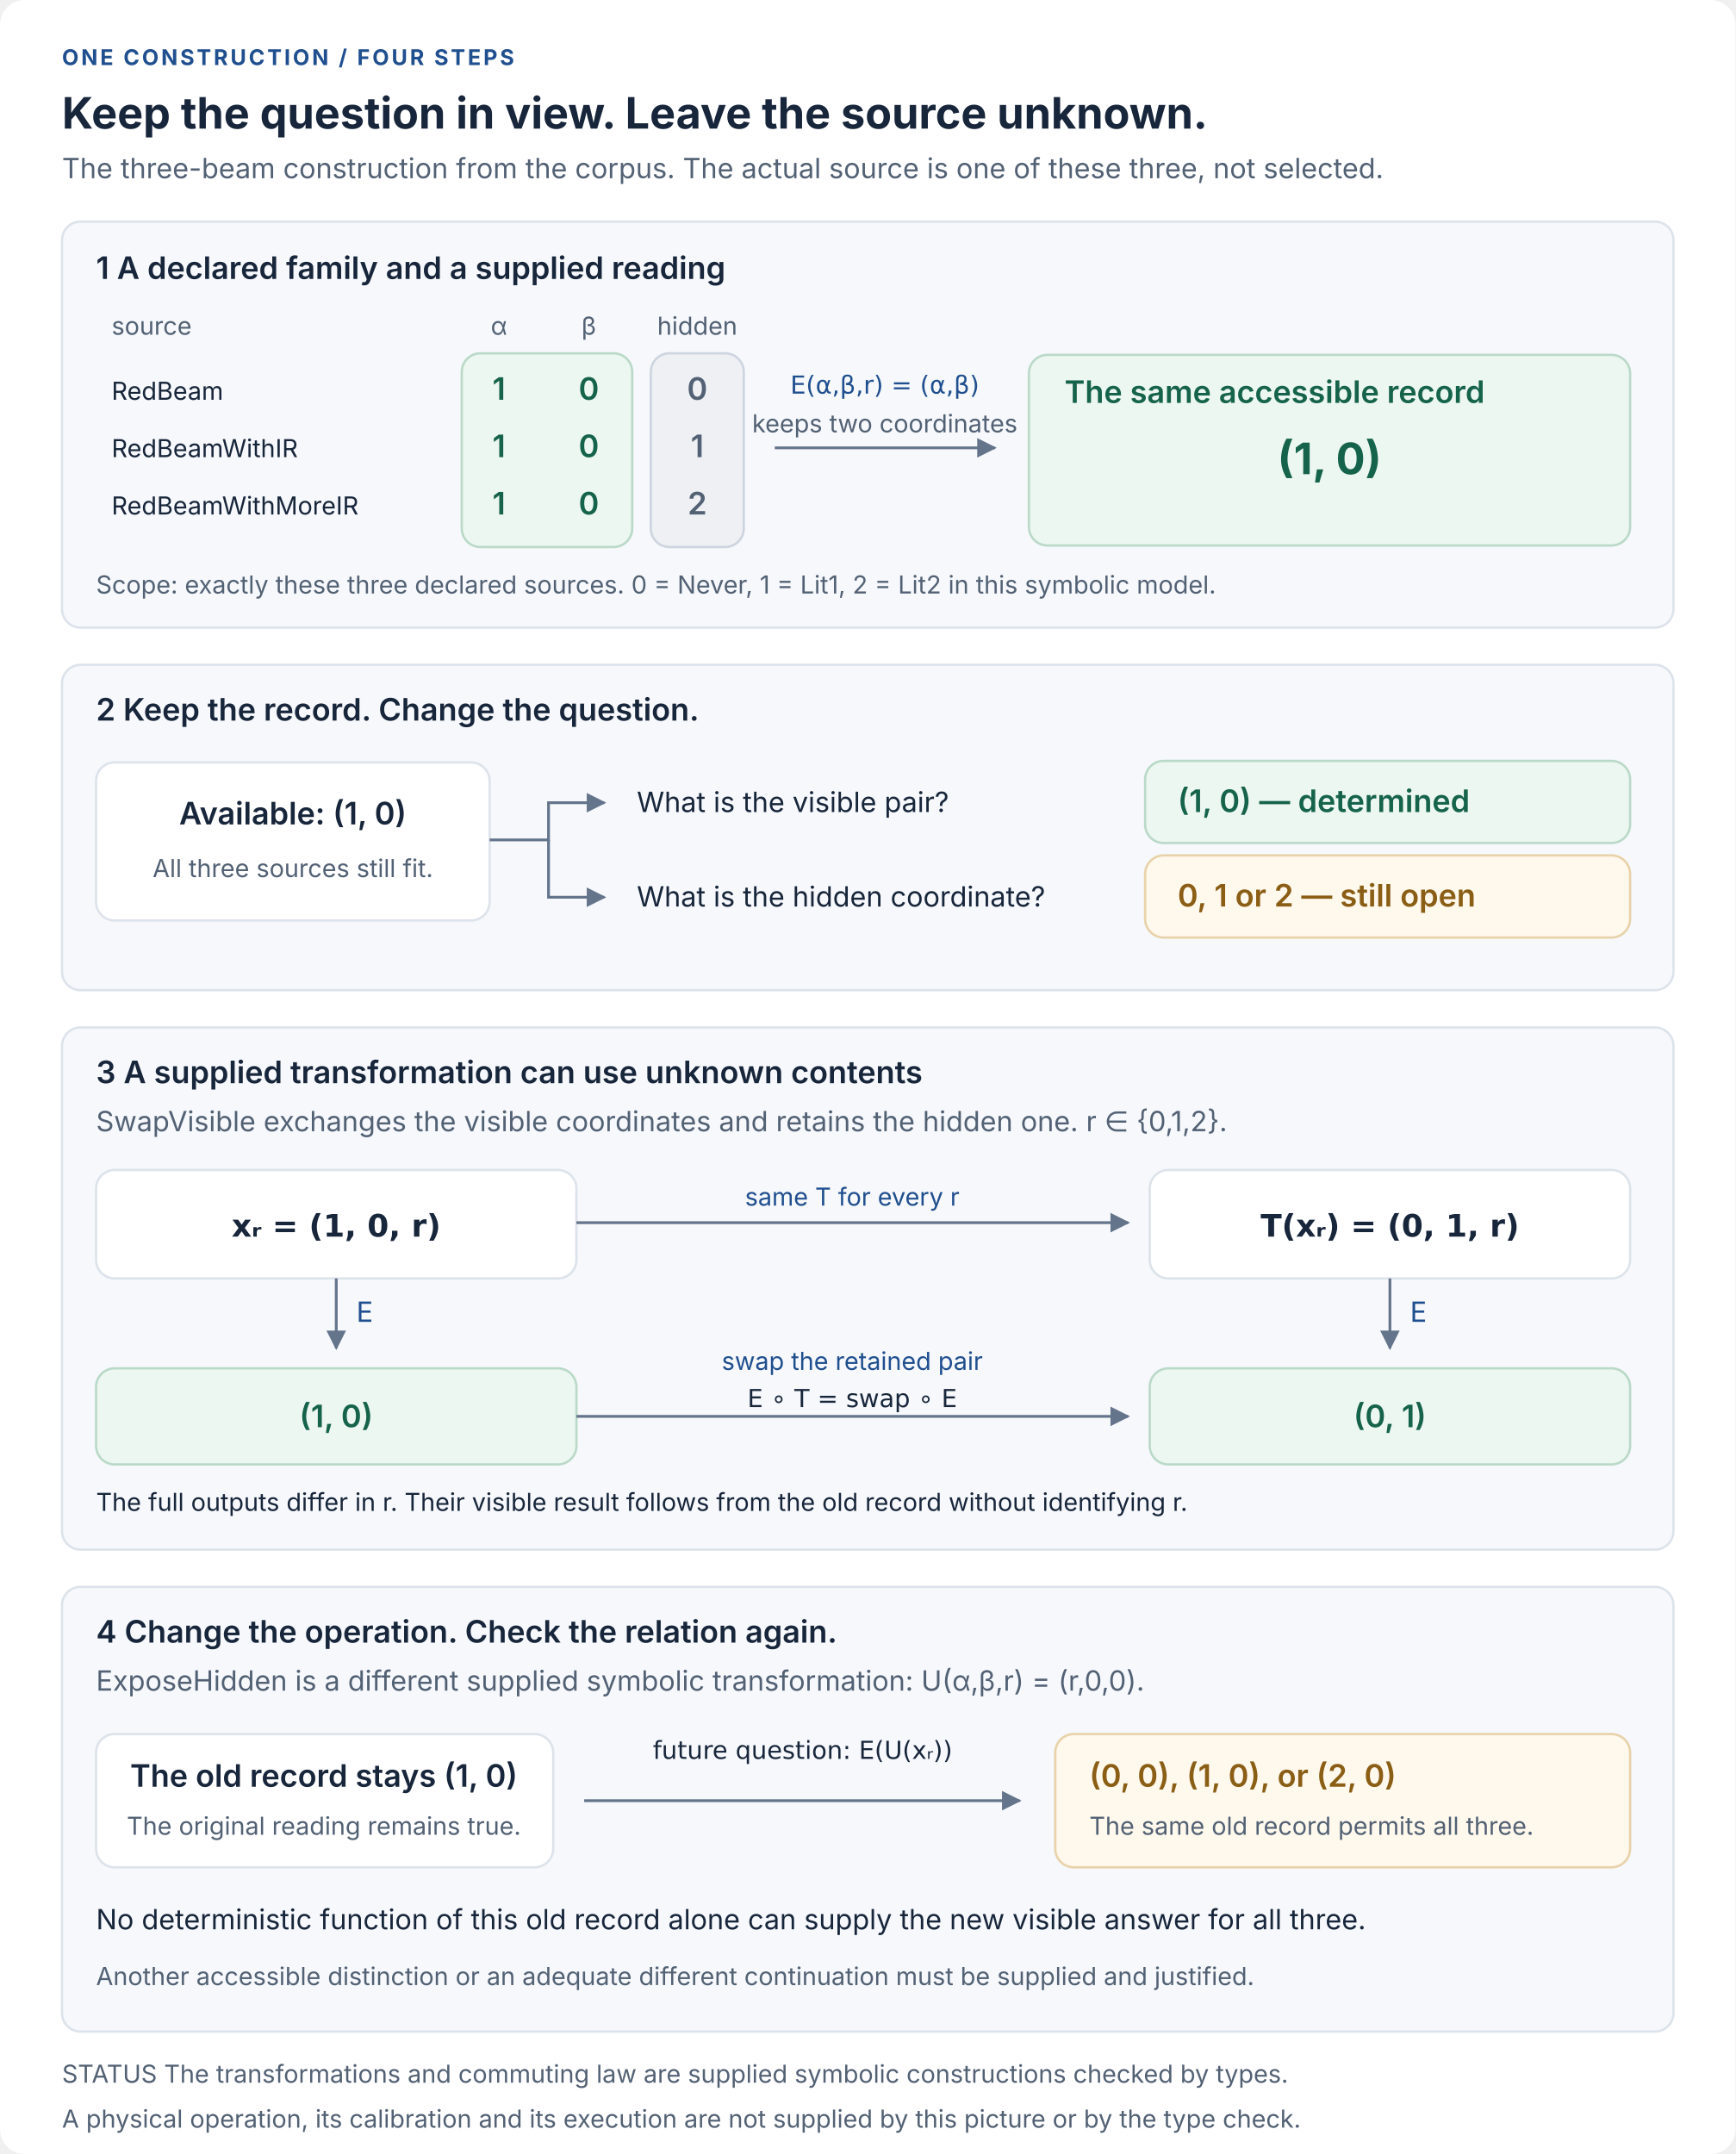
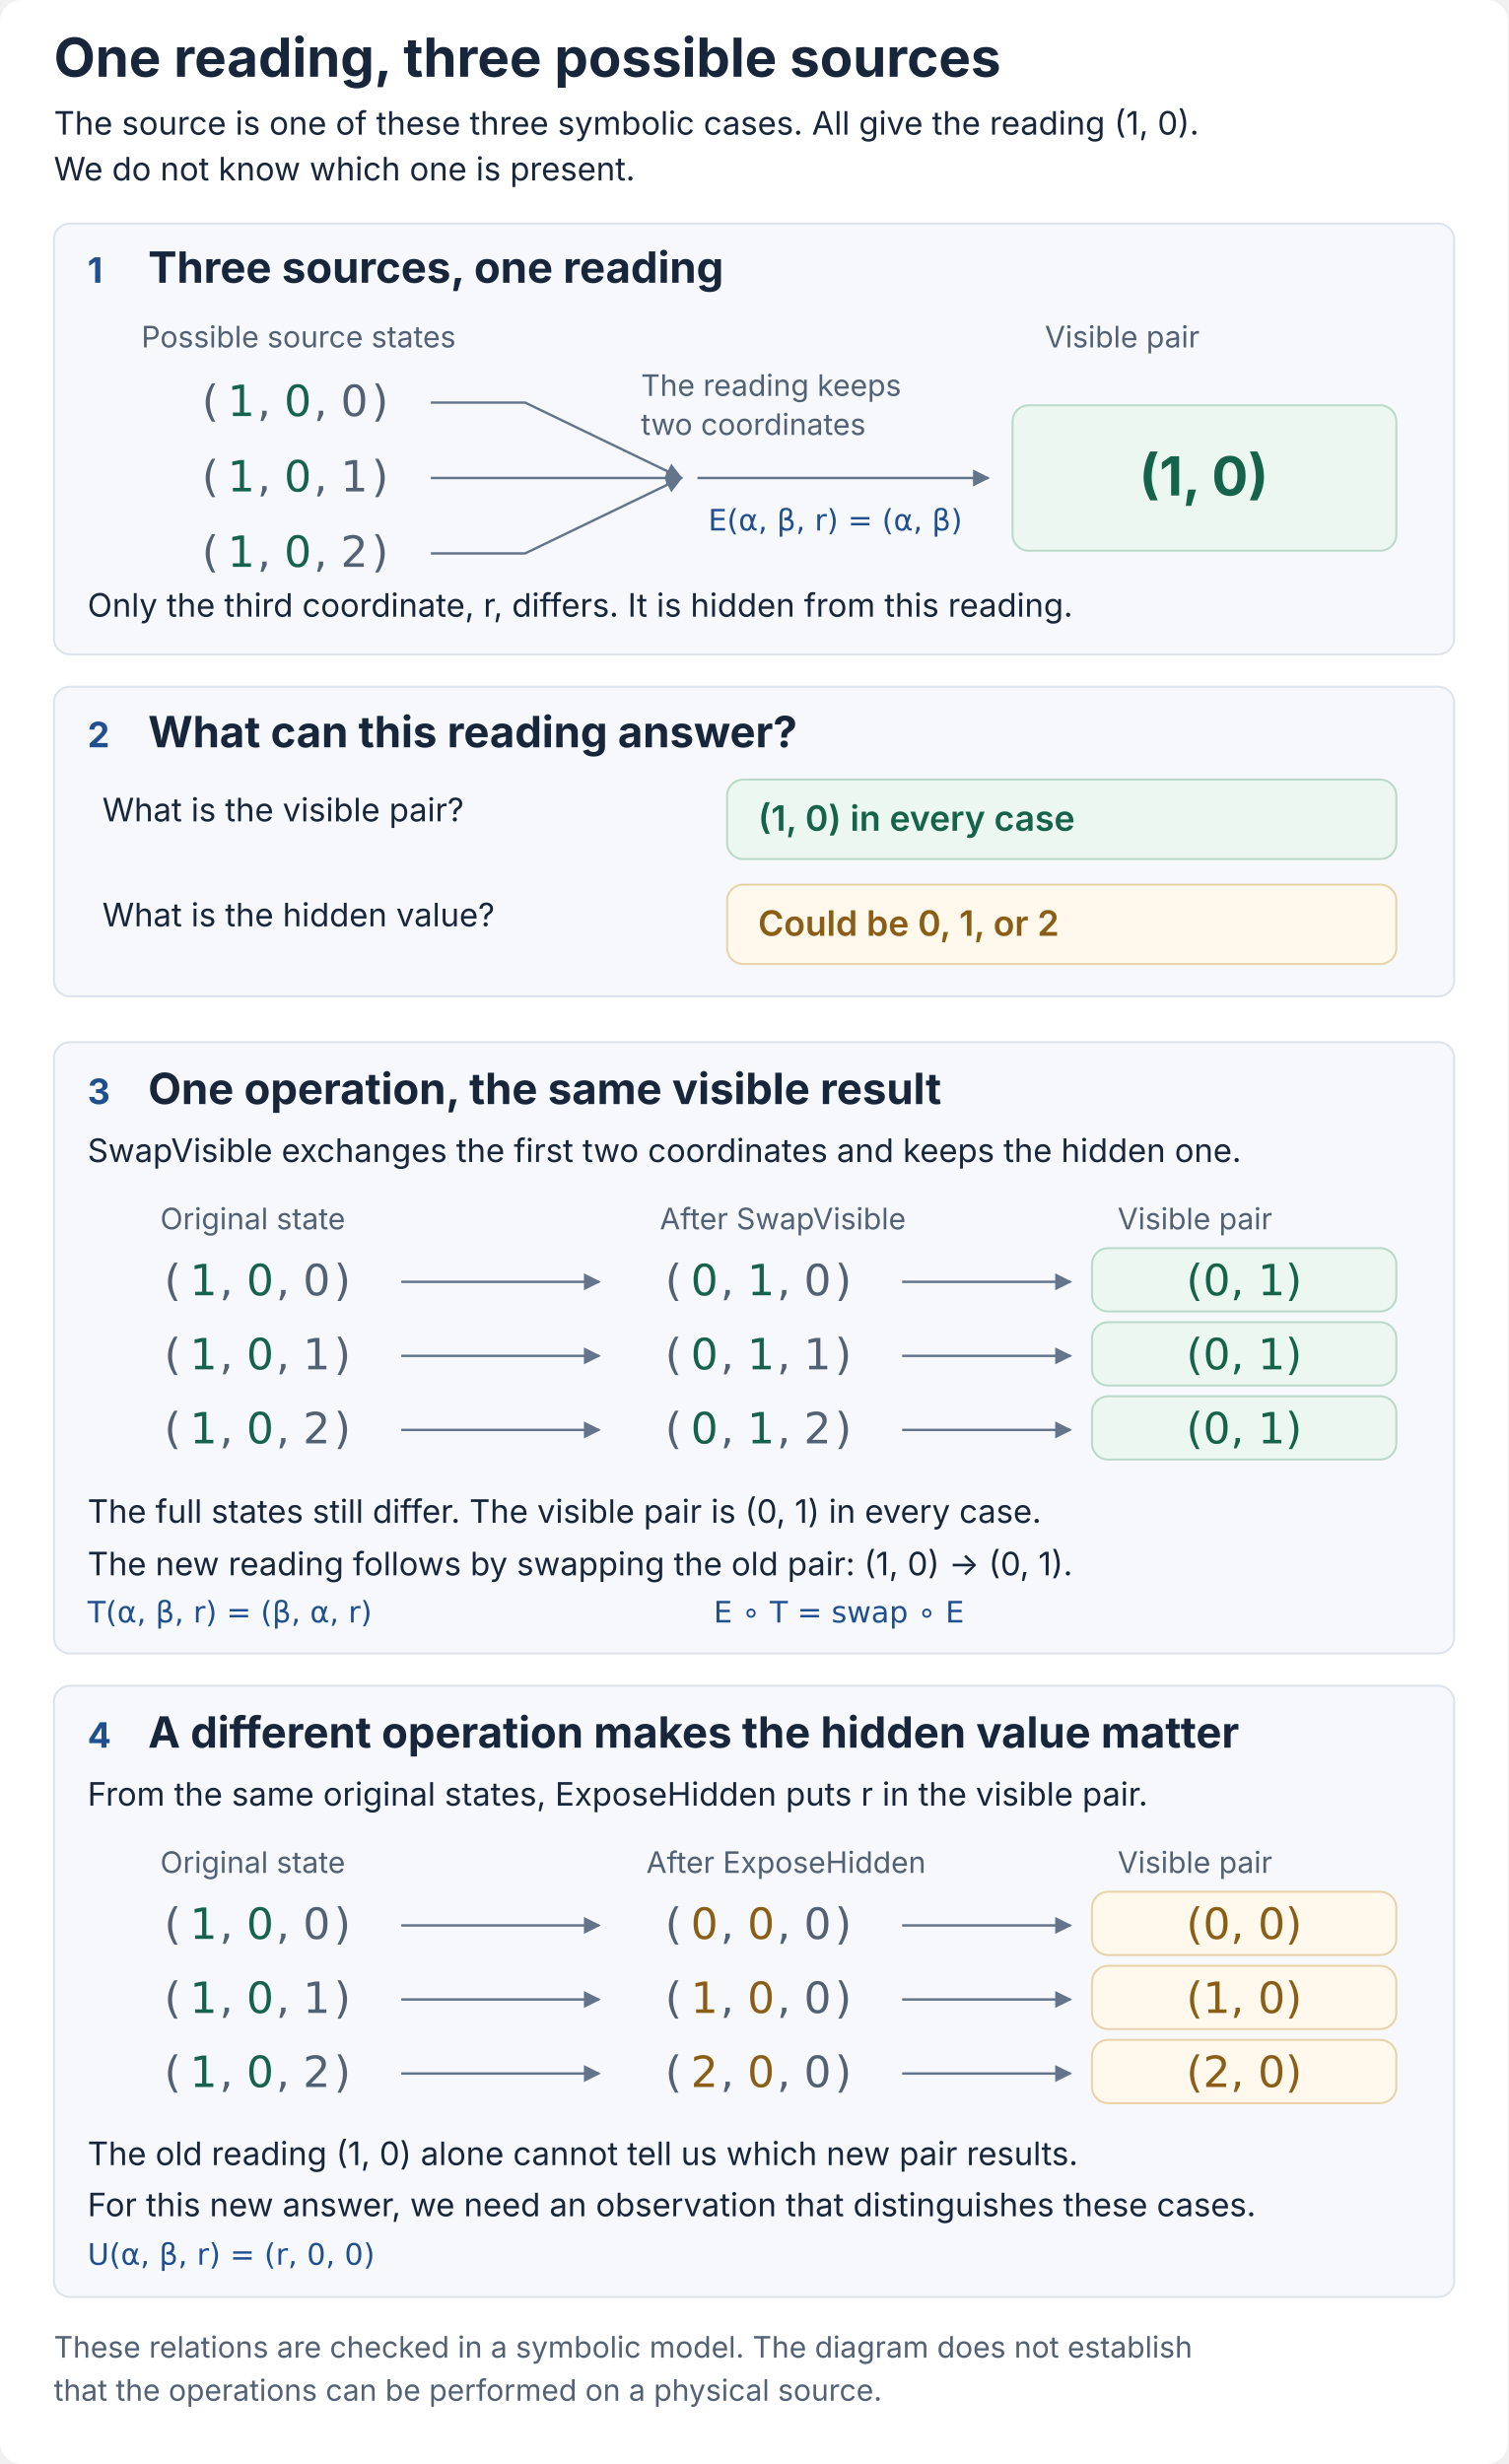
- <svg xmlns="http://www.w3.org/2000/svg" width="1120" height="1390" viewBox="0 0 1120 1390" role="img" aria-labelledby="title desc">
+ <svg xmlns="http://www.w3.org/2000/svg" width="1120" height="1830" viewBox="0 0 1120 1830" role="img" aria-labelledby="title desc">
  <defs>
    <marker id="arrow" viewBox="0 0 10 10" refX="9" refY="5" markerWidth="7" markerHeight="7" orient="auto-start-reverse">
      <path d="M0 0L10 5L0 10Z" fill="#64748b" />
    </marker>
  </defs>
  <style>text{font-family:Inter,'Segoe UI',Arial,sans-serif;fill:#18263b}.muted{fill:#526174}.blue{fill:#204f8f}.green{fill:#16634b}.amber{fill:#8b5e16}.math{font-family:'DejaVu Sans',sans-serif}.small{font-size:16px}.body{font-size:18px}.label{font-size:20px;font-weight:600}.heading{font-size:28px;font-weight:650}.eyebrow{font-size:14px;font-weight:700;letter-spacing:1.6px}</style>
-   <rect width="1120" height="1390" rx="16" fill="#ffffff" />
-   <text x="40" y="42" class="eyebrow blue">ONE CONSTRUCTION / FOUR STEPS</text>
-   <text x="40" y="83" class="heading">Keep the question in view. Leave the source unknown.</text>
-   <text x="40" y="115" class="body muted">The three-beam construction from the corpus. The actual source is one of these three, not selected.</text>
-   <rect x="40" y="143" width="1040" height="262" rx="12" fill="#f6f8fb" stroke="#dde3eb" stroke-width="1.5" />
-   <text x="62" y="180" class="label">1   A declared family and a supplied reading</text>
-   <text x="72" y="216" class="small muted">source</text>
-   <text x="322" y="216" class="small muted" text-anchor="middle">α</text>
-   <text x="380" y="216" class="small muted" text-anchor="middle">β</text>
-   <text x="450" y="216" class="small muted" text-anchor="middle">hidden</text>
-   <rect x="298" y="228" width="110" height="125" rx="12" fill="#edf7f1" stroke="#bad9c8" stroke-width="1.5" />
-   <rect x="420" y="228" width="60" height="125" rx="12" fill="#eef0f4" stroke="#ced5df" stroke-width="1.5" />
-   <text x="72" y="258" class="small">RedBeam</text>
-   <text x="322" y="258" class="label green" text-anchor="middle">1</text>
-   <text x="380" y="258" class="label green" text-anchor="middle">0</text>
-   <text x="450" y="258" class="label muted" text-anchor="middle">0</text>
-   <text x="72" y="295" class="small">RedBeamWithIR</text>
-   <text x="322" y="295" class="label green" text-anchor="middle">1</text>
-   <text x="380" y="295" class="label green" text-anchor="middle">0</text>
-   <text x="450" y="295" class="label muted" text-anchor="middle">1</text>
-   <text x="72" y="332" class="small">RedBeamWithMoreIR</text>
-   <text x="322" y="332" class="label green" text-anchor="middle">1</text>
-   <text x="380" y="332" class="label green" text-anchor="middle">0</text>
-   <text x="450" y="332" class="label muted" text-anchor="middle">2</text>
-   <path d="M500 289H642" fill="none" stroke="#64748b" stroke-width="1.8" marker-end="url(#arrow)" />
-   <text x="571" y="254" class="small math blue" text-anchor="middle">E(α,β,r) = (α,β)</text>
-   <text x="571" y="279" class="small muted" text-anchor="middle">keeps two coordinates</text>
-   <rect x="664" y="229" width="388" height="123" rx="12" fill="#edf7f1" stroke="#bad9c8" stroke-width="1.5" />
-   <text x="687" y="260" class="label green">The same accessible record</text>
-   <text x="858" y="306" class="heading green" text-anchor="middle">(1, 0)</text>
-   <text x="62" y="383" class="small muted">Scope: exactly these three declared sources. 0 = Never, 1 = Lit1, 2 = Lit2 in this symbolic model.</text>
-   <rect x="40" y="429" width="1040" height="210" rx="12" fill="#f6f8fb" stroke="#dde3eb" stroke-width="1.5" />
-   <text x="62" y="465" class="label">2   Keep the record. Change the question.</text>
-   <rect x="62" y="492" width="254" height="102" rx="12" fill="#ffffff" stroke="#dde3eb" stroke-width="1.5" />
-   <text x="189" y="532" class="label" text-anchor="middle">Available: (1, 0)</text>
-   <text x="189" y="566" class="small muted" text-anchor="middle">All three sources still fit.</text>
-   <path d="M316 542H354V518H390" fill="none" stroke="#64748b" stroke-width="1.8" marker-end="url(#arrow)" />
-   <path d="M354 542V579H390" fill="none" stroke="#64748b" stroke-width="1.8" marker-end="url(#arrow)" />
-   <text x="411" y="524" class="body">What is the visible pair?</text>
-   <text x="411" y="585" class="body">What is the hidden coordinate?</text>
-   <rect x="739" y="491" width="313" height="53" rx="12" fill="#edf7f1" stroke="#bad9c8" stroke-width="1.5" />
-   <text x="760" y="524" class="label green">(1, 0) — determined</text>
-   <rect x="739" y="552" width="313" height="53" rx="12" fill="#fff8ec" stroke="#e8d2aa" stroke-width="1.5" />
-   <text x="760" y="585" class="label amber">0, 1 or 2 — still open</text>
-   <rect x="40" y="663" width="1040" height="337" rx="12" fill="#f6f8fb" stroke="#dde3eb" stroke-width="1.5" />
-   <text x="62" y="699" class="label">3   A supplied transformation can use unknown contents</text>
-   <text x="62" y="730" class="body muted">SwapVisible exchanges the visible coordinates and retains the hidden one.  r ∈ {0,1,2}.</text>
-   <rect x="62" y="755" width="310" height="70" rx="12" fill="#ffffff" stroke="#dde3eb" stroke-width="1.5" />
-   <text x="217" y="798" class="label math" text-anchor="middle">xᵣ = (1, 0, r)</text>
-   <rect x="742" y="755" width="310" height="70" rx="12" fill="#ffffff" stroke="#dde3eb" stroke-width="1.5" />
-   <text x="897" y="798" class="label math" text-anchor="middle">T(xᵣ) = (0, 1, r)</text>
-   <path d="M372 789H728" fill="none" stroke="#64748b" stroke-width="1.8" marker-end="url(#arrow)" />
-   <text x="550" y="778" class="small blue" text-anchor="middle">same T for every r</text>
-   <path d="M217 825V870" fill="none" stroke="#64748b" stroke-width="1.8" marker-end="url(#arrow)" />
-   <text x="230" y="853" class="body blue">E</text>
-   <path d="M897 825V870" fill="none" stroke="#64748b" stroke-width="1.8" marker-end="url(#arrow)" />
-   <text x="910" y="853" class="body blue">E</text>
-   <rect x="62" y="883" width="310" height="62" rx="12" fill="#edf7f1" stroke="#bad9c8" stroke-width="1.5" />
-   <text x="217" y="921" class="label green" text-anchor="middle">(1, 0)</text>
-   <rect x="742" y="883" width="310" height="62" rx="12" fill="#edf7f1" stroke="#bad9c8" stroke-width="1.5" />
-   <text x="897" y="921" class="label green" text-anchor="middle">(0, 1)</text>
-   <path d="M372 914H728" fill="none" stroke="#64748b" stroke-width="1.8" marker-end="url(#arrow)" />
-   <text x="550" y="884" class="small blue" text-anchor="middle">swap the retained pair</text>
-   <text x="550" y="908" class="small math" text-anchor="middle">E ∘ T = swap ∘ E</text>
-   <text x="62" y="975" class="small">The full outputs differ in r. Their visible result follows from the old record without identifying r.</text>
-   <rect x="40" y="1024" width="1040" height="287" rx="12" fill="#f6f8fb" stroke="#dde3eb" stroke-width="1.5" />
-   <text x="62" y="1060" class="label">4   Change the operation. Check the relation again.</text>
-   <text x="62" y="1091" class="body muted">ExposeHidden is a different supplied symbolic transformation: U(α,β,r) = (r,0,0).</text>
-   <rect x="62" y="1119" width="295" height="86" rx="12" fill="#ffffff" stroke="#dde3eb" stroke-width="1.5" />
-   <text x="209" y="1153" class="label" text-anchor="middle">The old record stays (1, 0)</text>
-   <text x="209" y="1184" class="small muted" text-anchor="middle">The original reading remains true.</text>
-   <path d="M377 1162H658" fill="none" stroke="#64748b" stroke-width="1.8" marker-end="url(#arrow)" />
-   <text x="518" y="1135" class="small math" text-anchor="middle">future question: E(U(xᵣ))</text>
-   <rect x="681" y="1119" width="371" height="86" rx="12" fill="#fff8ec" stroke="#e8d2aa" stroke-width="1.5" />
-   <text x="703" y="1153" class="label amber">(0, 0), (1, 0), or (2, 0)</text>
-   <text x="703" y="1184" class="small muted">The same old record permits all three.</text>
-   <text x="62" y="1245" class="body">No deterministic function of this old record alone can supply the new visible answer for all three.</text>
-   <text x="62" y="1281" class="small muted">Another accessible distinction or an adequate different continuation must be supplied and justified.</text>
-   <text x="40" y="1344" class="small muted">STATUS  The transformations and commuting law are supplied symbolic constructions checked by types.</text>
-   <text x="40" y="1373" class="small muted">A physical operation, its calibration and its execution are not supplied by this picture or by the type check.</text>
+   <rect width="1120" height="1830" rx="16" fill="#ffffff" />
+   <style>
+ .body{font-size:24px}.small{font-size:22px}.label{font-size:26px;font-weight:600}
+ .heading{font-size:32px;font-weight:650}.title{font-size:40px;font-weight:650}
+ .tuple{font-family:'DejaVu Sans',sans-serif;font-size:32px}
+ .number{font-size:26px;font-weight:700;fill:#204f8f}
+ </style>
+   <text x="40" y="57" class="title">One reading, three possible sources</text>
+   <text x="40" y="100" class="body">The source is one of these three symbolic cases. All give the reading (1, 0).</text>
+   <text x="40" y="134" class="body">We do not know which one is present.</text>
+   <rect x="40" y="166" width="1040" height="320" rx="12" fill="#f6f8fb" stroke="#dde3eb" stroke-width="1.5" />
+   <text x="65" y="210" class="number">1</text>
+   <text x="110" y="210" class="heading">Three sources, one reading</text>
+   <text x="105" y="258" class="small muted">Possible source states</text>
+   <text x="776" y="258" class="small muted">Visible pair</text>
+   <text x="150" y="309" class="tuple muted">(</text>
+   <text x="169" y="309" class="tuple green">1</text>
+   <text x="191" y="309" class="tuple muted">,</text>
+   <text x="211" y="309" class="tuple green">0</text>
+   <text x="233" y="309" class="tuple muted">,</text>
+   <text x="253" y="309" class="tuple muted">0</text>
+   <text x="276" y="309" class="tuple muted">)</text>
+   <path d="M320 299H390L506 355" fill="none" stroke="#64748b" stroke-width="1.8" marker-end="url(#arrow)" />
+   <text x="150" y="365" class="tuple muted">(</text>
+   <text x="169" y="365" class="tuple green">1</text>
+   <text x="191" y="365" class="tuple muted">,</text>
+   <text x="211" y="365" class="tuple green">0</text>
+   <text x="233" y="365" class="tuple muted">,</text>
+   <text x="253" y="365" class="tuple muted">1</text>
+   <text x="276" y="365" class="tuple muted">)</text>
+   <path d="M320 355H390L506 355" fill="none" stroke="#64748b" stroke-width="1.8" marker-end="url(#arrow)" />
+   <text x="150" y="421" class="tuple muted">(</text>
+   <text x="169" y="421" class="tuple green">1</text>
+   <text x="191" y="421" class="tuple muted">,</text>
+   <text x="211" y="421" class="tuple green">0</text>
+   <text x="233" y="421" class="tuple muted">,</text>
+   <text x="253" y="421" class="tuple muted">2</text>
+   <text x="276" y="421" class="tuple muted">)</text>
+   <path d="M320 411H390L506 355" fill="none" stroke="#64748b" stroke-width="1.8" marker-end="url(#arrow)" />
+   <text x="476" y="294" class="small muted">The reading keeps</text>
+   <text x="476" y="323" class="small muted">two coordinates</text>
+   <path d="M518 355H734" fill="none" stroke="#64748b" stroke-width="1.8" marker-end="url(#arrow)" />
+   <text x="526" y="394" class="small math blue">E(α, β, r) = (α, β)</text>
+   <rect x="752" y="301" width="285" height="108" rx="12" fill="#edf7f1" stroke="#bad9c8" stroke-width="1.5" />
+   <text x="894" y="368" class="title green" text-anchor="middle">(1, 0)</text>
+   <text x="65" y="458" class="body">Only the third coordinate, r, differs. It is hidden from this reading.</text>
+   <rect x="40" y="510" width="1040" height="230" rx="12" fill="#f6f8fb" stroke="#dde3eb" stroke-width="1.5" />
+   <text x="65" y="555" class="number">2</text>
+   <text x="110" y="555" class="heading">What can this reading answer?</text>
+   <text x="76" y="610" class="body">What is the visible pair?</text>
+   <text x="76" y="688" class="body">What is the hidden value?</text>
+   <rect x="540" y="579" width="497" height="59" rx="12" fill="#edf7f1" stroke="#bad9c8" stroke-width="1.5" />
+   <text x="563" y="617" class="label green">(1, 0) in every case</text>
+   <rect x="540" y="657" width="497" height="59" rx="12" fill="#fff8ec" stroke="#e8d2aa" stroke-width="1.5" />
+   <text x="563" y="695" class="label amber">Could be 0, 1, or 2</text>
+   <rect x="40" y="774" width="1040" height="454" rx="12" fill="#f6f8fb" stroke="#dde3eb" stroke-width="1.5" />
+   <text x="65" y="820" class="number">3</text>
+   <text x="110" y="820" class="heading">One operation, the same visible result</text>
+   <text x="65" y="863" class="body">SwapVisible exchanges the first two coordinates and keeps the hidden one.</text>
+   <text x="119" y="913" class="small muted">Original state</text>
+   <text x="490" y="913" class="small muted">After SwapVisible</text>
+   <text x="830" y="913" class="small muted">Visible pair</text>
+   <text x="122" y="962" class="tuple muted">(</text>
+   <text x="141" y="962" class="tuple green">1</text>
+   <text x="163" y="962" class="tuple muted">,</text>
+   <text x="183" y="962" class="tuple green">0</text>
+   <text x="205" y="962" class="tuple muted">,</text>
+   <text x="225" y="962" class="tuple muted">0</text>
+   <text x="248" y="962" class="tuple muted">)</text>
+   <path d="M298 952H445" fill="none" stroke="#64748b" stroke-width="1.8" marker-end="url(#arrow)" />
+   <text x="494" y="962" class="tuple muted">(</text>
+   <text x="513" y="962" class="tuple green">0</text>
+   <text x="535" y="962" class="tuple muted">,</text>
+   <text x="555" y="962" class="tuple green">1</text>
+   <text x="577" y="962" class="tuple muted">,</text>
+   <text x="597" y="962" class="tuple muted">0</text>
+   <text x="620" y="962" class="tuple muted">)</text>
+   <path d="M670 952H795" fill="none" stroke="#64748b" stroke-width="1.8" marker-end="url(#arrow)" />
+   <rect x="811" y="927" width="226" height="47" rx="12" fill="#edf7f1" stroke="#bad9c8" stroke-width="1.5" />
+   <text x="924" y="962" class="tuple green" text-anchor="middle">(0, 1)</text>
+   <text x="122" y="1017" class="tuple muted">(</text>
+   <text x="141" y="1017" class="tuple green">1</text>
+   <text x="163" y="1017" class="tuple muted">,</text>
+   <text x="183" y="1017" class="tuple green">0</text>
+   <text x="205" y="1017" class="tuple muted">,</text>
+   <text x="225" y="1017" class="tuple muted">1</text>
+   <text x="248" y="1017" class="tuple muted">)</text>
+   <path d="M298 1007H445" fill="none" stroke="#64748b" stroke-width="1.8" marker-end="url(#arrow)" />
+   <text x="494" y="1017" class="tuple muted">(</text>
+   <text x="513" y="1017" class="tuple green">0</text>
+   <text x="535" y="1017" class="tuple muted">,</text>
+   <text x="555" y="1017" class="tuple green">1</text>
+   <text x="577" y="1017" class="tuple muted">,</text>
+   <text x="597" y="1017" class="tuple muted">1</text>
+   <text x="620" y="1017" class="tuple muted">)</text>
+   <path d="M670 1007H795" fill="none" stroke="#64748b" stroke-width="1.8" marker-end="url(#arrow)" />
+   <rect x="811" y="982" width="226" height="47" rx="12" fill="#edf7f1" stroke="#bad9c8" stroke-width="1.5" />
+   <text x="924" y="1017" class="tuple green" text-anchor="middle">(0, 1)</text>
+   <text x="122" y="1072" class="tuple muted">(</text>
+   <text x="141" y="1072" class="tuple green">1</text>
+   <text x="163" y="1072" class="tuple muted">,</text>
+   <text x="183" y="1072" class="tuple green">0</text>
+   <text x="205" y="1072" class="tuple muted">,</text>
+   <text x="225" y="1072" class="tuple muted">2</text>
+   <text x="248" y="1072" class="tuple muted">)</text>
+   <path d="M298 1062H445" fill="none" stroke="#64748b" stroke-width="1.8" marker-end="url(#arrow)" />
+   <text x="494" y="1072" class="tuple muted">(</text>
+   <text x="513" y="1072" class="tuple green">0</text>
+   <text x="535" y="1072" class="tuple muted">,</text>
+   <text x="555" y="1072" class="tuple green">1</text>
+   <text x="577" y="1072" class="tuple muted">,</text>
+   <text x="597" y="1072" class="tuple muted">2</text>
+   <text x="620" y="1072" class="tuple muted">)</text>
+   <path d="M670 1062H795" fill="none" stroke="#64748b" stroke-width="1.8" marker-end="url(#arrow)" />
+   <rect x="811" y="1037" width="226" height="47" rx="12" fill="#edf7f1" stroke="#bad9c8" stroke-width="1.5" />
+   <text x="924" y="1072" class="tuple green" text-anchor="middle">(0, 1)</text>
+   <text x="65" y="1131" class="body">The full states still differ. The visible pair is (0, 1) in every case.</text>
+   <text x="65" y="1170" class="body">The new reading follows by swapping the old pair: (1, 0) → (0, 1).</text>
+   <text x="65" y="1205" class="small math blue">T(α, β, r) = (β, α, r)</text>
+   <text x="530" y="1205" class="small math blue">E ∘ T = swap ∘ E</text>
+   <rect x="40" y="1252" width="1040" height="454" rx="12" fill="#f6f8fb" stroke="#dde3eb" stroke-width="1.5" />
+   <text x="65" y="1298" class="number">4</text>
+   <text x="110" y="1298" class="heading">A different operation makes the hidden value matter</text>
+   <text x="65" y="1341" class="body">From the same original states, ExposeHidden puts r in the visible pair.</text>
+   <text x="119" y="1391" class="small muted">Original state</text>
+   <text x="480" y="1391" class="small muted">After ExposeHidden</text>
+   <text x="830" y="1391" class="small muted">Visible pair</text>
+   <text x="122" y="1440" class="tuple muted">(</text>
+   <text x="141" y="1440" class="tuple green">1</text>
+   <text x="163" y="1440" class="tuple muted">,</text>
+   <text x="183" y="1440" class="tuple green">0</text>
+   <text x="205" y="1440" class="tuple muted">,</text>
+   <text x="225" y="1440" class="tuple muted">0</text>
+   <text x="248" y="1440" class="tuple muted">)</text>
+   <path d="M298 1430H445" fill="none" stroke="#64748b" stroke-width="1.8" marker-end="url(#arrow)" />
+   <text x="494" y="1440" class="tuple muted">(</text>
+   <text x="513" y="1440" class="tuple amber">0</text>
+   <text x="535" y="1440" class="tuple muted">,</text>
+   <text x="555" y="1440" class="tuple amber">0</text>
+   <text x="577" y="1440" class="tuple muted">,</text>
+   <text x="597" y="1440" class="tuple muted">0</text>
+   <text x="620" y="1440" class="tuple muted">)</text>
+   <path d="M670 1430H795" fill="none" stroke="#64748b" stroke-width="1.8" marker-end="url(#arrow)" />
+   <rect x="811" y="1405" width="226" height="47" rx="12" fill="#fff8ec" stroke="#e8d2aa" stroke-width="1.5" />
+   <text x="924" y="1440" class="tuple amber" text-anchor="middle">(0, 0)</text>
+   <text x="122" y="1495" class="tuple muted">(</text>
+   <text x="141" y="1495" class="tuple green">1</text>
+   <text x="163" y="1495" class="tuple muted">,</text>
+   <text x="183" y="1495" class="tuple green">0</text>
+   <text x="205" y="1495" class="tuple muted">,</text>
+   <text x="225" y="1495" class="tuple muted">1</text>
+   <text x="248" y="1495" class="tuple muted">)</text>
+   <path d="M298 1485H445" fill="none" stroke="#64748b" stroke-width="1.8" marker-end="url(#arrow)" />
+   <text x="494" y="1495" class="tuple muted">(</text>
+   <text x="513" y="1495" class="tuple amber">1</text>
+   <text x="535" y="1495" class="tuple muted">,</text>
+   <text x="555" y="1495" class="tuple amber">0</text>
+   <text x="577" y="1495" class="tuple muted">,</text>
+   <text x="597" y="1495" class="tuple muted">0</text>
+   <text x="620" y="1495" class="tuple muted">)</text>
+   <path d="M670 1485H795" fill="none" stroke="#64748b" stroke-width="1.8" marker-end="url(#arrow)" />
+   <rect x="811" y="1460" width="226" height="47" rx="12" fill="#fff8ec" stroke="#e8d2aa" stroke-width="1.5" />
+   <text x="924" y="1495" class="tuple amber" text-anchor="middle">(1, 0)</text>
+   <text x="122" y="1550" class="tuple muted">(</text>
+   <text x="141" y="1550" class="tuple green">1</text>
+   <text x="163" y="1550" class="tuple muted">,</text>
+   <text x="183" y="1550" class="tuple green">0</text>
+   <text x="205" y="1550" class="tuple muted">,</text>
+   <text x="225" y="1550" class="tuple muted">2</text>
+   <text x="248" y="1550" class="tuple muted">)</text>
+   <path d="M298 1540H445" fill="none" stroke="#64748b" stroke-width="1.8" marker-end="url(#arrow)" />
+   <text x="494" y="1550" class="tuple muted">(</text>
+   <text x="513" y="1550" class="tuple amber">2</text>
+   <text x="535" y="1550" class="tuple muted">,</text>
+   <text x="555" y="1550" class="tuple amber">0</text>
+   <text x="577" y="1550" class="tuple muted">,</text>
+   <text x="597" y="1550" class="tuple muted">0</text>
+   <text x="620" y="1550" class="tuple muted">)</text>
+   <path d="M670 1540H795" fill="none" stroke="#64748b" stroke-width="1.8" marker-end="url(#arrow)" />
+   <rect x="811" y="1515" width="226" height="47" rx="12" fill="#fff8ec" stroke="#e8d2aa" stroke-width="1.5" />
+   <text x="924" y="1550" class="tuple amber" text-anchor="middle">(2, 0)</text>
+   <text x="65" y="1608" class="body">The old reading (1, 0) alone cannot tell us which new pair results.</text>
+   <text x="65" y="1646" class="body">For this new answer, we need an observation that distinguishes these cases.</text>
+   <text x="65" y="1682" class="small math blue">U(α, β, r) = (r, 0, 0)</text>
+   <text x="40" y="1751" class="small muted">These relations are checked in a symbolic model. The diagram does not establish</text>
+   <text x="40" y="1783" class="small muted">that the operations can be performed on a physical source.</text>
</svg>
